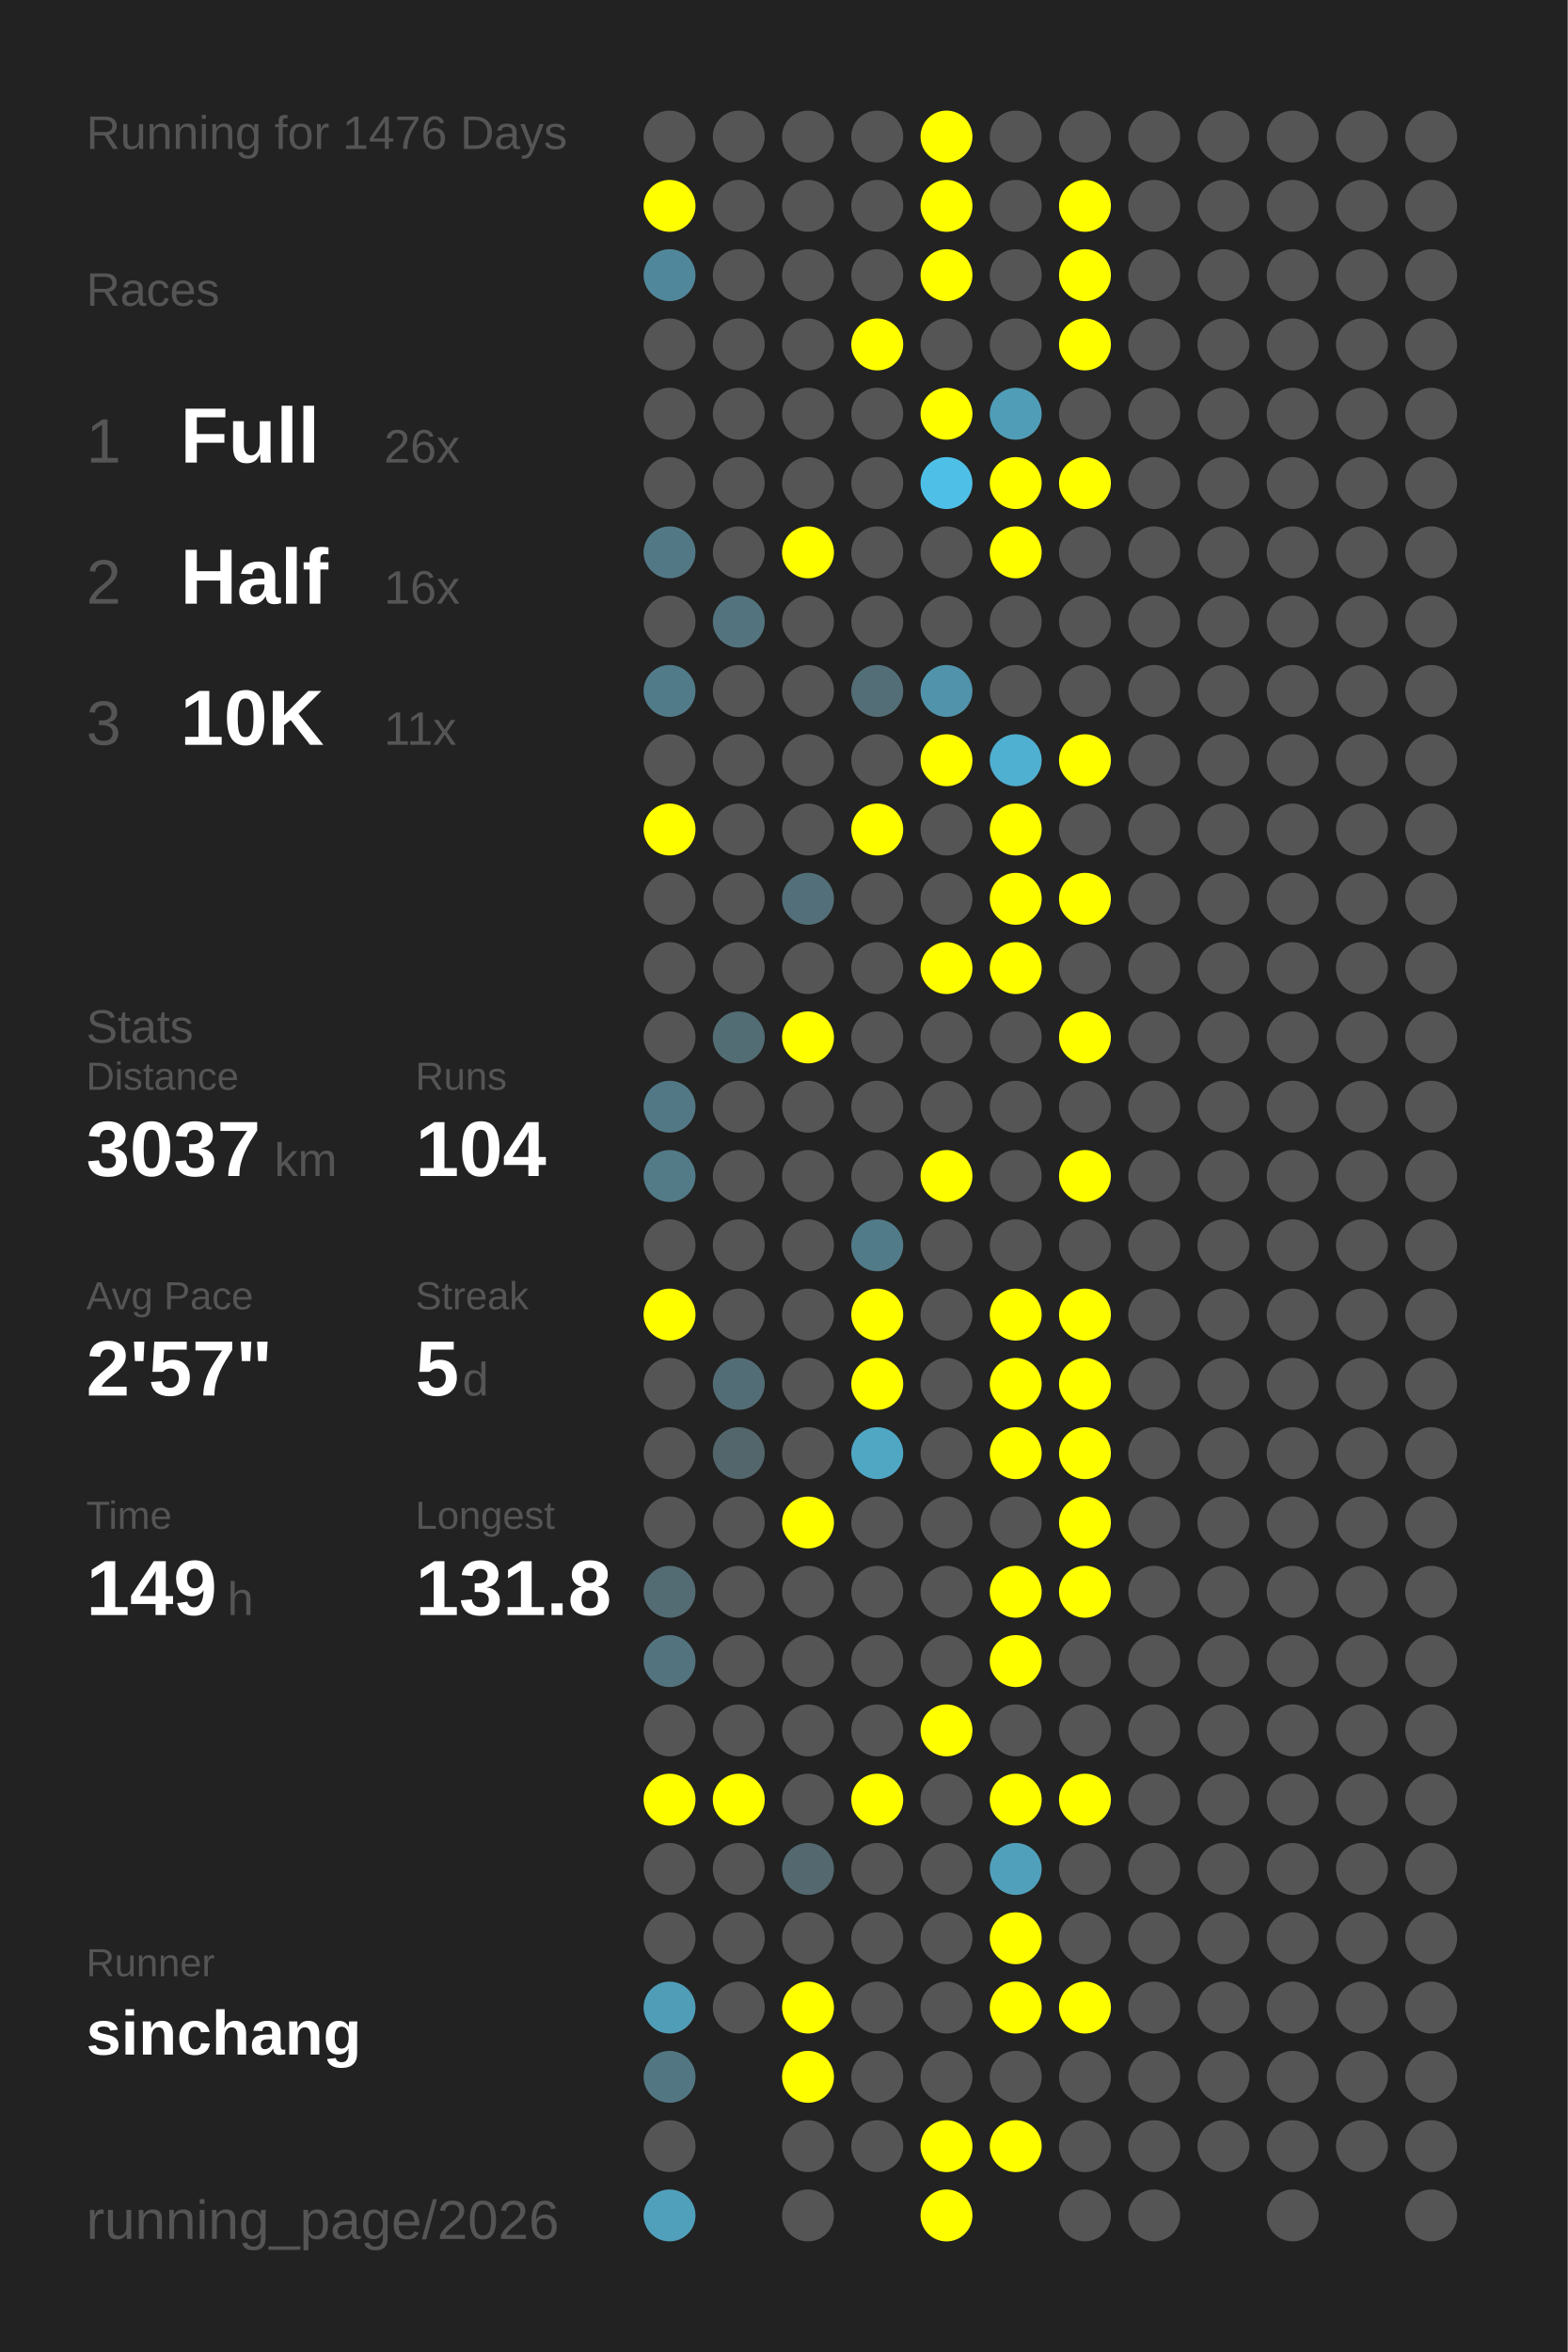
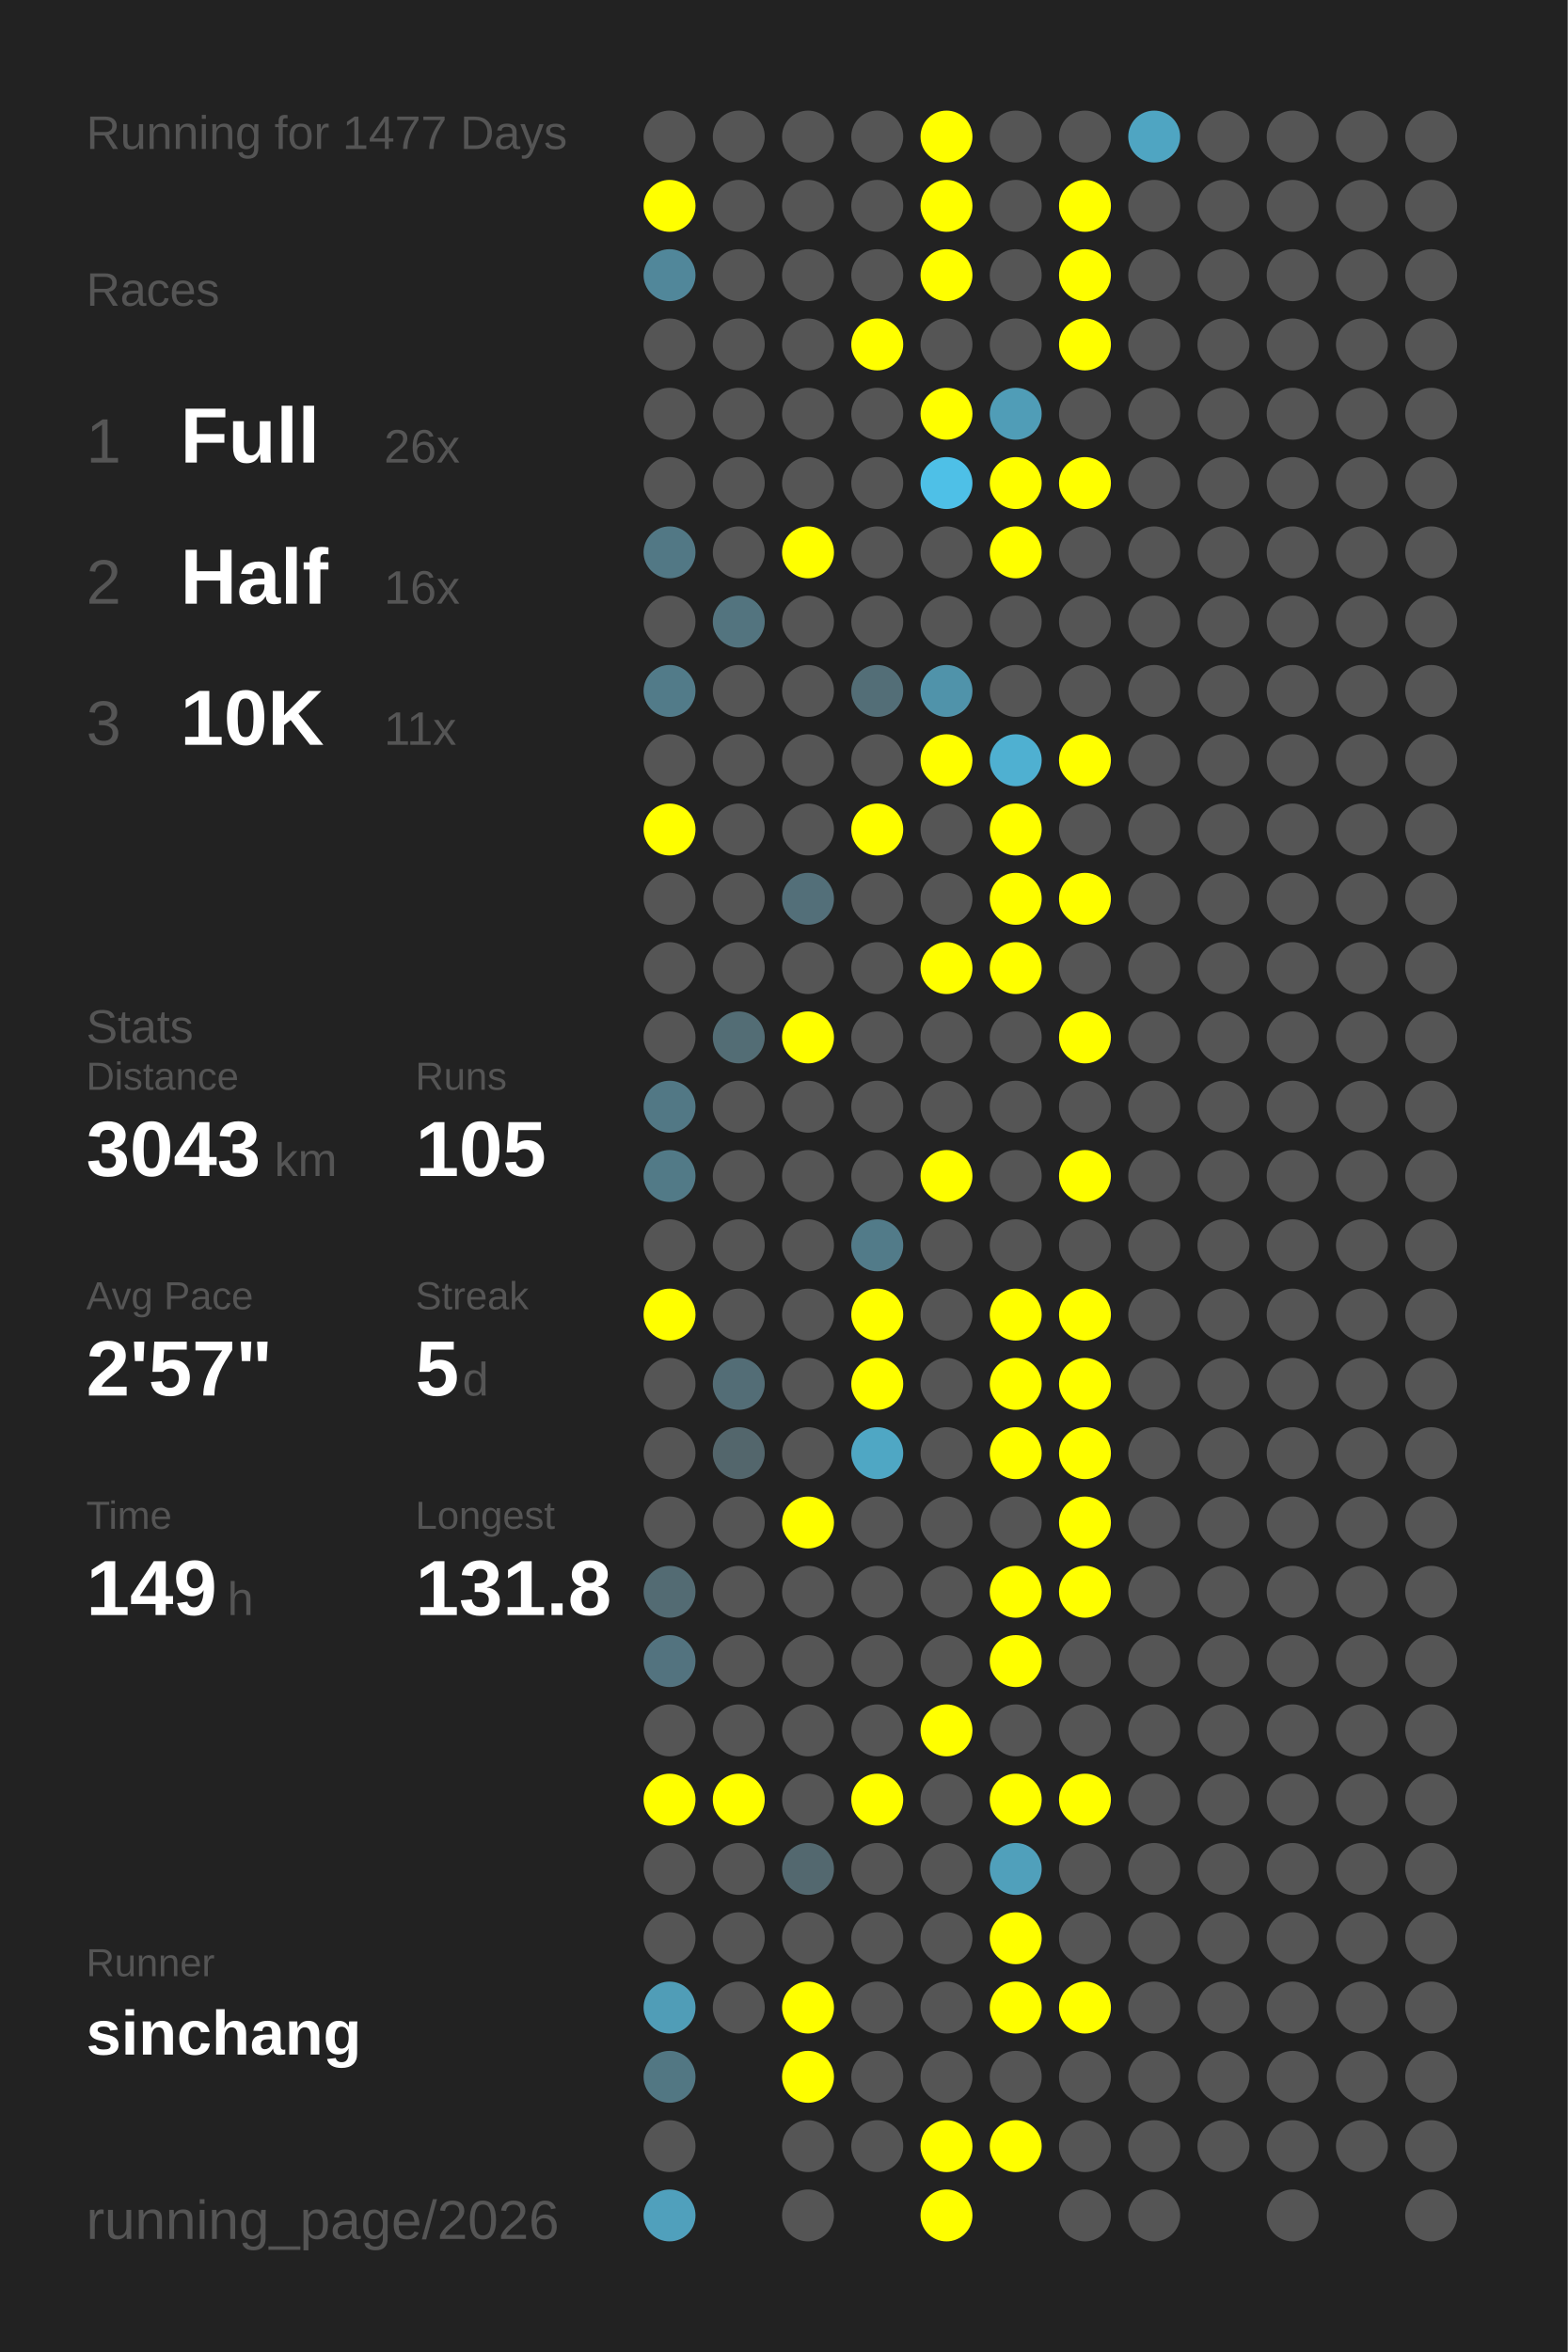
<svg xmlns="http://www.w3.org/2000/svg" baseProfile="full" height="300mm" version="1.1" viewBox="0,0,200,300" width="200mm">
  <defs />
  <rect fill="#222222" height="300" width="200" x="0" y="0" />
-   <text fill="#555555" style="font-size:6px; font-family:Arial;" x="11" y="19">Running for 1476 Days</text>
+   <text fill="#555555" style="font-size:6px; font-family:Arial;" x="11" y="19">Running for 1477 Days</text>
  <text fill="#555555" style="font-size:6px; font-family:Arial;" x="11" y="39">Races</text>
  <text fill="#555555" style="font-size:8px; font-family:Arial;" x="11" y="59">1</text>
  <text fill="#FFFFFF" style="font-size:10px; font-family:Arial; font-weight:bold;" x="23" y="59">Full</text>
  <text fill="#555555" style="font-size:6px; font-family:Arial;" x="49" y="59">26x</text>
  <text fill="#555555" style="font-size:8px; font-family:Arial;" x="11" y="77">2</text>
  <text fill="#FFFFFF" style="font-size:10px; font-family:Arial; font-weight:bold;" x="23" y="77">Half</text>
  <text fill="#555555" style="font-size:6px; font-family:Arial;" x="49" y="77">16x</text>
  <text fill="#555555" style="font-size:8px; font-family:Arial;" x="11" y="95">3</text>
  <text fill="#FFFFFF" style="font-size:10px; font-family:Arial; font-weight:bold;" x="23" y="95">10K</text>
  <text fill="#555555" style="font-size:6px; font-family:Arial;" x="49" y="95">11x</text>
  <text fill="#555555" style="font-size:6px; font-family:Arial;" x="11" y="133">Stats</text>
  <text fill="#555555" style="font-size:5px; font-family:Arial;" x="11" y="139">Distance</text>
-   <text fill="#FFFFFF" style="font-size:10px; font-family:Arial; font-weight:bold;" x="11" y="150">3037</text>
+   <text fill="#FFFFFF" style="font-size:10px; font-family:Arial; font-weight:bold;" x="11" y="150">3043</text>
  <text fill="#555555" style="font-size:6px; font-family:Arial;" x="35" y="150">km</text>
  <text fill="#555555" style="font-size:5px; font-family:Arial;" x="53" y="139">Runs</text>
-   <text fill="#FFFFFF" style="font-size:10px; font-family:Arial; font-weight:bold;" x="53" y="150">104</text>
+   <text fill="#FFFFFF" style="font-size:10px; font-family:Arial; font-weight:bold;" x="53" y="150">105</text>
  <text fill="#555555" style="font-size:5px; font-family:Arial;" x="11" y="167">Avg Pace</text>
  <text fill="#FFFFFF" style="font-size:10px; font-family:Arial; font-weight:bold;" x="11" y="178">2'57"</text>
  <text fill="#555555" style="font-size:5px; font-family:Arial;" x="53" y="167">Streak</text>
  <text fill="#FFFFFF" style="font-size:10px; font-family:Arial; font-weight:bold;" x="53" y="178">5</text>
  <text fill="#555555" style="font-size:6px; font-family:Arial;" x="59" y="178">d</text>
  <text fill="#555555" style="font-size:5px; font-family:Arial;" x="11" y="195">Time</text>
  <text fill="#FFFFFF" style="font-size:10px; font-family:Arial; font-weight:bold;" x="11" y="206">149</text>
  <text fill="#555555" style="font-size:6px; font-family:Arial;" x="29" y="206">h</text>
  <text fill="#555555" style="font-size:5px; font-family:Arial;" x="53" y="195">Longest</text>
  <text fill="#FFFFFF" style="font-size:10px; font-family:Arial; font-weight:bold;" x="53" y="206">131.8</text>
  <text fill="#555555" style="font-size:5px; font-family:Arial;" x="11" y="252.065">Runner</text>
  <text fill="#FFFFFF" style="font-size:8px; font-family:Arial; font-weight:bold;" x="11" y="262.065">sinchang</text>
  <text fill="#555555" style="font-size:7px; font-family:Arial;" x="11" y="285.581">running_page/2026</text>
  <circle cx="85.417" cy="17.419" fill="#555555" r="3.312" />
  <circle cx="85.417" cy="26.258" fill="#FFFF00" r="3.312" />
  <circle cx="85.417" cy="35.097" fill="#51879a" r="3.312" />
  <circle cx="85.417" cy="43.935" fill="#555555" r="3.312" />
  <circle cx="85.417" cy="52.774" fill="#555555" r="3.312" />
  <circle cx="85.417" cy="61.613" fill="#555555" r="3.312" />
  <circle cx="85.417" cy="70.452" fill="#527885" r="3.312" />
  <circle cx="85.417" cy="79.29" fill="#555555" r="3.312" />
  <circle cx="85.417" cy="88.129" fill="#527b89" r="3.312" />
  <circle cx="85.417" cy="96.968" fill="#555555" r="3.312" />
  <circle cx="85.417" cy="105.806" fill="#FFFF00" r="3.312" />
  <circle cx="85.417" cy="114.645" fill="#555555" r="3.312" />
  <circle cx="85.417" cy="123.484" fill="#555555" r="3.312" />
  <circle cx="85.417" cy="132.323" fill="#555555" r="3.312" />
  <circle cx="85.417" cy="141.161" fill="#527885" r="3.312" />
  <circle cx="85.417" cy="150" fill="#527a87" r="3.312" />
  <circle cx="85.417" cy="158.839" fill="#555555" r="3.312" />
  <circle cx="85.417" cy="167.677" fill="#FFFF00" r="3.312" />
  <circle cx="85.417" cy="176.516" fill="#555555" r="3.312" />
  <circle cx="85.417" cy="185.355" fill="#555555" r="3.312" />
  <circle cx="85.417" cy="194.194" fill="#555555" r="3.312" />
  <circle cx="85.417" cy="203.032" fill="#536b73" r="3.312" />
  <circle cx="85.417" cy="211.871" fill="#53737f" r="3.312" />
  <circle cx="85.417" cy="220.71" fill="#555555" r="3.312" />
  <circle cx="85.417" cy="229.548" fill="#FFFF00" r="3.312" />
  <circle cx="85.417" cy="238.387" fill="#555555" r="3.312" />
  <circle cx="85.417" cy="247.226" fill="#555555" r="3.312" />
  <circle cx="85.417" cy="256.065" fill="#509db7" r="3.312" />
  <circle cx="85.417" cy="264.903" fill="#527783" r="3.312" />
  <circle cx="85.417" cy="273.742" fill="#555555" r="3.312" />
  <circle cx="85.417" cy="282.581" fill="#50a0bc" r="3.312" />
  <circle cx="94.25" cy="17.419" fill="#555555" r="3.312" />
  <circle cx="94.25" cy="26.258" fill="#555555" r="3.312" />
  <circle cx="94.25" cy="35.097" fill="#555555" r="3.312" />
  <circle cx="94.25" cy="43.935" fill="#555555" r="3.312" />
  <circle cx="94.25" cy="52.774" fill="#555555" r="3.312" />
  <circle cx="94.25" cy="61.613" fill="#555555" r="3.312" />
  <circle cx="94.25" cy="70.452" fill="#555555" r="3.312" />
  <circle cx="94.25" cy="79.29" fill="#53747f" r="3.312" />
  <circle cx="94.25" cy="88.129" fill="#555555" r="3.312" />
  <circle cx="94.25" cy="96.968" fill="#555555" r="3.312" />
  <circle cx="94.25" cy="105.806" fill="#555555" r="3.312" />
  <circle cx="94.25" cy="114.645" fill="#555555" r="3.312" />
  <circle cx="94.25" cy="123.484" fill="#555555" r="3.312" />
  <circle cx="94.25" cy="132.323" fill="#536d75" r="3.312" />
  <circle cx="94.25" cy="141.161" fill="#555555" r="3.312" />
  <circle cx="94.25" cy="150" fill="#555555" r="3.312" />
  <circle cx="94.25" cy="158.839" fill="#555555" r="3.312" />
  <circle cx="94.25" cy="167.677" fill="#555555" r="3.312" />
  <circle cx="94.25" cy="176.516" fill="#536d76" r="3.312" />
  <circle cx="94.25" cy="185.355" fill="#53666c" r="3.312" />
  <circle cx="94.25" cy="194.194" fill="#555555" r="3.312" />
  <circle cx="94.25" cy="203.032" fill="#555555" r="3.312" />
  <circle cx="94.25" cy="211.871" fill="#555555" r="3.312" />
  <circle cx="94.25" cy="220.71" fill="#555555" r="3.312" />
  <circle cx="94.25" cy="229.548" fill="#FFFF00" r="3.312" />
  <circle cx="94.25" cy="238.387" fill="#555555" r="3.312" />
  <circle cx="94.25" cy="247.226" fill="#555555" r="3.312" />
  <circle cx="94.25" cy="256.065" fill="#555555" r="3.312" />
  <circle cx="103.083" cy="17.419" fill="#555555" r="3.312" />
  <circle cx="103.083" cy="26.258" fill="#555555" r="3.312" />
  <circle cx="103.083" cy="35.097" fill="#555555" r="3.312" />
  <circle cx="103.083" cy="43.935" fill="#555555" r="3.312" />
  <circle cx="103.083" cy="52.774" fill="#555555" r="3.312" />
  <circle cx="103.083" cy="61.613" fill="#555555" r="3.312" />
  <circle cx="103.083" cy="70.452" fill="#FFFF00" r="3.312" />
  <circle cx="103.083" cy="79.29" fill="#555555" r="3.312" />
  <circle cx="103.083" cy="88.129" fill="#555555" r="3.312" />
  <circle cx="103.083" cy="96.968" fill="#555555" r="3.312" />
  <circle cx="103.083" cy="105.806" fill="#555555" r="3.312" />
  <circle cx="103.083" cy="114.645" fill="#536f79" r="3.312" />
  <circle cx="103.083" cy="123.484" fill="#555555" r="3.312" />
  <circle cx="103.083" cy="132.323" fill="#FFFF00" r="3.312" />
  <circle cx="103.083" cy="141.161" fill="#555555" r="3.312" />
  <circle cx="103.083" cy="150" fill="#555555" r="3.312" />
  <circle cx="103.083" cy="158.839" fill="#555555" r="3.312" />
  <circle cx="103.083" cy="167.677" fill="#555555" r="3.312" />
  <circle cx="103.083" cy="176.516" fill="#555555" r="3.312" />
  <circle cx="103.083" cy="185.355" fill="#555555" r="3.312" />
  <circle cx="103.083" cy="194.194" fill="#FFFF00" r="3.312" />
  <circle cx="103.083" cy="203.032" fill="#555555" r="3.312" />
  <circle cx="103.083" cy="211.871" fill="#555555" r="3.312" />
  <circle cx="103.083" cy="220.71" fill="#555555" r="3.312" />
  <circle cx="103.083" cy="229.548" fill="#555555" r="3.312" />
  <circle cx="103.083" cy="238.387" fill="#53686f" r="3.312" />
  <circle cx="103.083" cy="247.226" fill="#555555" r="3.312" />
  <circle cx="103.083" cy="256.065" fill="#FFFF00" r="3.312" />
  <circle cx="103.083" cy="264.903" fill="#FFFF00" r="3.312" />
  <circle cx="103.083" cy="273.742" fill="#555555" r="3.312" />
  <circle cx="103.083" cy="282.581" fill="#555555" r="3.312" />
  <circle cx="111.917" cy="17.419" fill="#555555" r="3.312" />
  <circle cx="111.917" cy="26.258" fill="#555555" r="3.312" />
  <circle cx="111.917" cy="35.097" fill="#555555" r="3.312" />
  <circle cx="111.917" cy="43.935" fill="#FFFF00" r="3.312" />
  <circle cx="111.917" cy="52.774" fill="#555555" r="3.312" />
  <circle cx="111.917" cy="61.613" fill="#555555" r="3.312" />
  <circle cx="111.917" cy="70.452" fill="#555555" r="3.312" />
  <circle cx="111.917" cy="79.29" fill="#555555" r="3.312" />
  <circle cx="111.917" cy="88.129" fill="#536e77" r="3.312" />
  <circle cx="111.917" cy="96.968" fill="#555555" r="3.312" />
  <circle cx="111.917" cy="105.806" fill="#FFFF00" r="3.312" />
  <circle cx="111.917" cy="114.645" fill="#555555" r="3.312" />
  <circle cx="111.917" cy="123.484" fill="#555555" r="3.312" />
  <circle cx="111.917" cy="132.323" fill="#555555" r="3.312" />
  <circle cx="111.917" cy="141.161" fill="#555555" r="3.312" />
  <circle cx="111.917" cy="150" fill="#555555" r="3.312" />
  <circle cx="111.917" cy="158.839" fill="#527b89" r="3.312" />
  <circle cx="111.917" cy="167.677" fill="#FFFF00" r="3.312" />
  <circle cx="111.917" cy="176.516" fill="#FFFF00" r="3.312" />
  <circle cx="111.917" cy="185.355" fill="#4fa7c4" r="3.312" />
  <circle cx="111.917" cy="194.194" fill="#555555" r="3.312" />
  <circle cx="111.917" cy="203.032" fill="#555555" r="3.312" />
  <circle cx="111.917" cy="211.871" fill="#555555" r="3.312" />
  <circle cx="111.917" cy="220.71" fill="#555555" r="3.312" />
  <circle cx="111.917" cy="229.548" fill="#FFFF00" r="3.312" />
  <circle cx="111.917" cy="238.387" fill="#555555" r="3.312" />
  <circle cx="111.917" cy="247.226" fill="#555555" r="3.312" />
  <circle cx="111.917" cy="256.065" fill="#555555" r="3.312" />
  <circle cx="111.917" cy="264.903" fill="#555555" r="3.312" />
  <circle cx="111.917" cy="273.742" fill="#555555" r="3.312" />
  <circle cx="120.75" cy="17.419" fill="#FFFF00" r="3.312" />
  <circle cx="120.75" cy="26.258" fill="#FFFF00" r="3.312" />
  <circle cx="120.75" cy="35.097" fill="#FFFF00" r="3.312" />
  <circle cx="120.75" cy="43.935" fill="#555555" r="3.312" />
  <circle cx="120.75" cy="52.774" fill="#FFFF00" r="3.312" />
  <circle cx="120.75" cy="61.613" fill="#4ec0e7" r="3.312" />
  <circle cx="120.75" cy="70.452" fill="#555555" r="3.312" />
  <circle cx="120.75" cy="79.29" fill="#555555" r="3.312" />
  <circle cx="120.75" cy="88.129" fill="#5093aa" r="3.312" />
  <circle cx="120.75" cy="96.968" fill="#FFFF00" r="3.312" />
  <circle cx="120.75" cy="105.806" fill="#555555" r="3.312" />
  <circle cx="120.75" cy="114.645" fill="#555555" r="3.312" />
  <circle cx="120.75" cy="123.484" fill="#FFFF00" r="3.312" />
  <circle cx="120.75" cy="132.323" fill="#555555" r="3.312" />
  <circle cx="120.75" cy="141.161" fill="#555555" r="3.312" />
  <circle cx="120.75" cy="150" fill="#FFFF00" r="3.312" />
  <circle cx="120.75" cy="158.839" fill="#555555" r="3.312" />
  <circle cx="120.75" cy="167.677" fill="#555555" r="3.312" />
  <circle cx="120.75" cy="176.516" fill="#555555" r="3.312" />
  <circle cx="120.75" cy="185.355" fill="#555555" r="3.312" />
  <circle cx="120.75" cy="194.194" fill="#555555" r="3.312" />
  <circle cx="120.75" cy="203.032" fill="#555555" r="3.312" />
  <circle cx="120.75" cy="211.871" fill="#555555" r="3.312" />
  <circle cx="120.75" cy="220.71" fill="#FFFF00" r="3.312" />
  <circle cx="120.75" cy="229.548" fill="#555555" r="3.312" />
  <circle cx="120.75" cy="238.387" fill="#555555" r="3.312" />
  <circle cx="120.75" cy="247.226" fill="#555555" r="3.312" />
  <circle cx="120.75" cy="256.065" fill="#555555" r="3.312" />
  <circle cx="120.75" cy="264.903" fill="#555555" r="3.312" />
  <circle cx="120.75" cy="273.742" fill="#FFFF00" r="3.312" />
  <circle cx="120.75" cy="282.581" fill="#FFFF00" r="3.312" />
  <circle cx="129.583" cy="17.419" fill="#555555" r="3.312" />
  <circle cx="129.583" cy="26.258" fill="#555555" r="3.312" />
  <circle cx="129.583" cy="35.097" fill="#555555" r="3.312" />
  <circle cx="129.583" cy="43.935" fill="#555555" r="3.312" />
  <circle cx="129.583" cy="52.774" fill="#509db7" r="3.312" />
  <circle cx="129.583" cy="61.613" fill="#FFFF00" r="3.312" />
  <circle cx="129.583" cy="70.452" fill="#FFFF00" r="3.312" />
  <circle cx="129.583" cy="79.29" fill="#555555" r="3.312" />
  <circle cx="129.583" cy="88.129" fill="#555555" r="3.312" />
  <circle cx="129.583" cy="96.968" fill="#4fb0d1" r="3.312" />
  <circle cx="129.583" cy="105.806" fill="#FFFF00" r="3.312" />
  <circle cx="129.583" cy="114.645" fill="#FFFF00" r="3.312" />
  <circle cx="129.583" cy="123.484" fill="#FFFF00" r="3.312" />
  <circle cx="129.583" cy="132.323" fill="#555555" r="3.312" />
  <circle cx="129.583" cy="141.161" fill="#555555" r="3.312" />
  <circle cx="129.583" cy="150" fill="#555555" r="3.312" />
  <circle cx="129.583" cy="158.839" fill="#555555" r="3.312" />
  <circle cx="129.583" cy="167.677" fill="#FFFF00" r="3.312" />
  <circle cx="129.583" cy="176.516" fill="#FFFF00" r="3.312" />
  <circle cx="129.583" cy="185.355" fill="#FFFF00" r="3.312" />
  <circle cx="129.583" cy="194.194" fill="#555555" r="3.312" />
  <circle cx="129.583" cy="203.032" fill="#FFFF00" r="3.312" />
  <circle cx="129.583" cy="211.871" fill="#FFFF00" r="3.312" />
  <circle cx="129.583" cy="220.71" fill="#555555" r="3.312" />
  <circle cx="129.583" cy="229.548" fill="#FFFF00" r="3.312" />
  <circle cx="129.583" cy="238.387" fill="#50a0bb" r="3.312" />
  <circle cx="129.583" cy="247.226" fill="#FFFF00" r="3.312" />
  <circle cx="129.583" cy="256.065" fill="#FFFF00" r="3.312" />
  <circle cx="129.583" cy="264.903" fill="#555555" r="3.312" />
  <circle cx="129.583" cy="273.742" fill="#FFFF00" r="3.312" />
  <circle cx="138.417" cy="17.419" fill="#555555" r="3.312" />
  <circle cx="138.417" cy="26.258" fill="#FFFF00" r="3.312" />
  <circle cx="138.417" cy="35.097" fill="#FFFF00" r="3.312" />
  <circle cx="138.417" cy="43.935" fill="#FFFF00" r="3.312" />
  <circle cx="138.417" cy="52.774" fill="#555555" r="3.312" />
  <circle cx="138.417" cy="61.613" fill="#FFFF00" r="3.312" />
  <circle cx="138.417" cy="70.452" fill="#555555" r="3.312" />
  <circle cx="138.417" cy="79.29" fill="#555555" r="3.312" />
  <circle cx="138.417" cy="88.129" fill="#555555" r="3.312" />
  <circle cx="138.417" cy="96.968" fill="#FFFF00" r="3.312" />
  <circle cx="138.417" cy="105.806" fill="#555555" r="3.312" />
  <circle cx="138.417" cy="114.645" fill="#FFFF00" r="3.312" />
  <circle cx="138.417" cy="123.484" fill="#555555" r="3.312" />
  <circle cx="138.417" cy="132.323" fill="#FFFF00" r="3.312" />
  <circle cx="138.417" cy="141.161" fill="#555555" r="3.312" />
  <circle cx="138.417" cy="150" fill="#FFFF00" r="3.312" />
  <circle cx="138.417" cy="158.839" fill="#555555" r="3.312" />
  <circle cx="138.417" cy="167.677" fill="#FFFF00" r="3.312" />
  <circle cx="138.417" cy="176.516" fill="#FFFF00" r="3.312" />
  <circle cx="138.417" cy="185.355" fill="#FFFF00" r="3.312" />
  <circle cx="138.417" cy="194.194" fill="#FFFF00" r="3.312" />
  <circle cx="138.417" cy="203.032" fill="#FFFF00" r="3.312" />
  <circle cx="138.417" cy="211.871" fill="#555555" r="3.312" />
  <circle cx="138.417" cy="220.71" fill="#555555" r="3.312" />
  <circle cx="138.417" cy="229.548" fill="#FFFF00" r="3.312" />
  <circle cx="138.417" cy="238.387" fill="#555555" r="3.312" />
  <circle cx="138.417" cy="247.226" fill="#555555" r="3.312" />
  <circle cx="138.417" cy="256.065" fill="#FFFF00" r="3.312" />
  <circle cx="138.417" cy="264.903" fill="#555555" r="3.312" />
  <circle cx="138.417" cy="273.742" fill="#555555" r="3.312" />
  <circle cx="138.417" cy="282.581" fill="#555555" r="3.312" />
-   <circle cx="147.25" cy="17.419" fill="#555555" r="3.312" />
+   <circle cx="147.25" cy="17.419" fill="#4fa5c2" r="3.312" />
  <circle cx="147.25" cy="26.258" fill="#555555" r="3.312" />
  <circle cx="147.25" cy="35.097" fill="#555555" r="3.312" />
  <circle cx="147.25" cy="43.935" fill="#555555" r="3.312" />
  <circle cx="147.25" cy="52.774" fill="#555555" r="3.312" />
  <circle cx="147.25" cy="61.613" fill="#555555" r="3.312" />
  <circle cx="147.25" cy="70.452" fill="#555555" r="3.312" />
  <circle cx="147.25" cy="79.29" fill="#555555" r="3.312" />
  <circle cx="147.25" cy="88.129" fill="#555555" r="3.312" />
  <circle cx="147.25" cy="96.968" fill="#555555" r="3.312" />
  <circle cx="147.25" cy="105.806" fill="#555555" r="3.312" />
  <circle cx="147.25" cy="114.645" fill="#555555" r="3.312" />
  <circle cx="147.25" cy="123.484" fill="#555555" r="3.312" />
  <circle cx="147.25" cy="132.323" fill="#555555" r="3.312" />
  <circle cx="147.25" cy="141.161" fill="#555555" r="3.312" />
  <circle cx="147.25" cy="150" fill="#555555" r="3.312" />
  <circle cx="147.25" cy="158.839" fill="#555555" r="3.312" />
  <circle cx="147.25" cy="167.677" fill="#555555" r="3.312" />
  <circle cx="147.25" cy="176.516" fill="#555555" r="3.312" />
  <circle cx="147.25" cy="185.355" fill="#555555" r="3.312" />
  <circle cx="147.25" cy="194.194" fill="#555555" r="3.312" />
  <circle cx="147.25" cy="203.032" fill="#555555" r="3.312" />
  <circle cx="147.25" cy="211.871" fill="#555555" r="3.312" />
  <circle cx="147.25" cy="220.71" fill="#555555" r="3.312" />
  <circle cx="147.25" cy="229.548" fill="#555555" r="3.312" />
  <circle cx="147.25" cy="238.387" fill="#555555" r="3.312" />
  <circle cx="147.25" cy="247.226" fill="#555555" r="3.312" />
  <circle cx="147.25" cy="256.065" fill="#555555" r="3.312" />
  <circle cx="147.25" cy="264.903" fill="#555555" r="3.312" />
  <circle cx="147.25" cy="273.742" fill="#555555" r="3.312" />
  <circle cx="147.25" cy="282.581" fill="#555555" r="3.312" />
  <circle cx="156.083" cy="17.419" fill="#555555" r="3.312" />
  <circle cx="156.083" cy="26.258" fill="#555555" r="3.312" />
  <circle cx="156.083" cy="35.097" fill="#555555" r="3.312" />
  <circle cx="156.083" cy="43.935" fill="#555555" r="3.312" />
  <circle cx="156.083" cy="52.774" fill="#555555" r="3.312" />
  <circle cx="156.083" cy="61.613" fill="#555555" r="3.312" />
  <circle cx="156.083" cy="70.452" fill="#555555" r="3.312" />
  <circle cx="156.083" cy="79.29" fill="#555555" r="3.312" />
  <circle cx="156.083" cy="88.129" fill="#555555" r="3.312" />
  <circle cx="156.083" cy="96.968" fill="#555555" r="3.312" />
  <circle cx="156.083" cy="105.806" fill="#555555" r="3.312" />
  <circle cx="156.083" cy="114.645" fill="#555555" r="3.312" />
  <circle cx="156.083" cy="123.484" fill="#555555" r="3.312" />
  <circle cx="156.083" cy="132.323" fill="#555555" r="3.312" />
  <circle cx="156.083" cy="141.161" fill="#555555" r="3.312" />
  <circle cx="156.083" cy="150" fill="#555555" r="3.312" />
  <circle cx="156.083" cy="158.839" fill="#555555" r="3.312" />
  <circle cx="156.083" cy="167.677" fill="#555555" r="3.312" />
  <circle cx="156.083" cy="176.516" fill="#555555" r="3.312" />
  <circle cx="156.083" cy="185.355" fill="#555555" r="3.312" />
  <circle cx="156.083" cy="194.194" fill="#555555" r="3.312" />
  <circle cx="156.083" cy="203.032" fill="#555555" r="3.312" />
  <circle cx="156.083" cy="211.871" fill="#555555" r="3.312" />
  <circle cx="156.083" cy="220.71" fill="#555555" r="3.312" />
  <circle cx="156.083" cy="229.548" fill="#555555" r="3.312" />
  <circle cx="156.083" cy="238.387" fill="#555555" r="3.312" />
  <circle cx="156.083" cy="247.226" fill="#555555" r="3.312" />
  <circle cx="156.083" cy="256.065" fill="#555555" r="3.312" />
  <circle cx="156.083" cy="264.903" fill="#555555" r="3.312" />
  <circle cx="156.083" cy="273.742" fill="#555555" r="3.312" />
  <circle cx="164.917" cy="17.419" fill="#555555" r="3.312" />
  <circle cx="164.917" cy="26.258" fill="#555555" r="3.312" />
  <circle cx="164.917" cy="35.097" fill="#555555" r="3.312" />
  <circle cx="164.917" cy="43.935" fill="#555555" r="3.312" />
  <circle cx="164.917" cy="52.774" fill="#555555" r="3.312" />
  <circle cx="164.917" cy="61.613" fill="#555555" r="3.312" />
  <circle cx="164.917" cy="70.452" fill="#555555" r="3.312" />
  <circle cx="164.917" cy="79.29" fill="#555555" r="3.312" />
  <circle cx="164.917" cy="88.129" fill="#555555" r="3.312" />
  <circle cx="164.917" cy="96.968" fill="#555555" r="3.312" />
  <circle cx="164.917" cy="105.806" fill="#555555" r="3.312" />
  <circle cx="164.917" cy="114.645" fill="#555555" r="3.312" />
  <circle cx="164.917" cy="123.484" fill="#555555" r="3.312" />
  <circle cx="164.917" cy="132.323" fill="#555555" r="3.312" />
  <circle cx="164.917" cy="141.161" fill="#555555" r="3.312" />
  <circle cx="164.917" cy="150" fill="#555555" r="3.312" />
  <circle cx="164.917" cy="158.839" fill="#555555" r="3.312" />
  <circle cx="164.917" cy="167.677" fill="#555555" r="3.312" />
  <circle cx="164.917" cy="176.516" fill="#555555" r="3.312" />
  <circle cx="164.917" cy="185.355" fill="#555555" r="3.312" />
  <circle cx="164.917" cy="194.194" fill="#555555" r="3.312" />
  <circle cx="164.917" cy="203.032" fill="#555555" r="3.312" />
  <circle cx="164.917" cy="211.871" fill="#555555" r="3.312" />
  <circle cx="164.917" cy="220.71" fill="#555555" r="3.312" />
  <circle cx="164.917" cy="229.548" fill="#555555" r="3.312" />
  <circle cx="164.917" cy="238.387" fill="#555555" r="3.312" />
  <circle cx="164.917" cy="247.226" fill="#555555" r="3.312" />
  <circle cx="164.917" cy="256.065" fill="#555555" r="3.312" />
  <circle cx="164.917" cy="264.903" fill="#555555" r="3.312" />
  <circle cx="164.917" cy="273.742" fill="#555555" r="3.312" />
  <circle cx="164.917" cy="282.581" fill="#555555" r="3.312" />
  <circle cx="173.75" cy="17.419" fill="#555555" r="3.312" />
  <circle cx="173.75" cy="26.258" fill="#555555" r="3.312" />
  <circle cx="173.75" cy="35.097" fill="#555555" r="3.312" />
  <circle cx="173.75" cy="43.935" fill="#555555" r="3.312" />
  <circle cx="173.75" cy="52.774" fill="#555555" r="3.312" />
  <circle cx="173.75" cy="61.613" fill="#555555" r="3.312" />
  <circle cx="173.75" cy="70.452" fill="#555555" r="3.312" />
  <circle cx="173.75" cy="79.29" fill="#555555" r="3.312" />
  <circle cx="173.75" cy="88.129" fill="#555555" r="3.312" />
  <circle cx="173.75" cy="96.968" fill="#555555" r="3.312" />
  <circle cx="173.75" cy="105.806" fill="#555555" r="3.312" />
  <circle cx="173.75" cy="114.645" fill="#555555" r="3.312" />
  <circle cx="173.75" cy="123.484" fill="#555555" r="3.312" />
  <circle cx="173.75" cy="132.323" fill="#555555" r="3.312" />
  <circle cx="173.75" cy="141.161" fill="#555555" r="3.312" />
  <circle cx="173.75" cy="150" fill="#555555" r="3.312" />
  <circle cx="173.75" cy="158.839" fill="#555555" r="3.312" />
  <circle cx="173.75" cy="167.677" fill="#555555" r="3.312" />
  <circle cx="173.75" cy="176.516" fill="#555555" r="3.312" />
  <circle cx="173.75" cy="185.355" fill="#555555" r="3.312" />
  <circle cx="173.75" cy="194.194" fill="#555555" r="3.312" />
  <circle cx="173.75" cy="203.032" fill="#555555" r="3.312" />
  <circle cx="173.75" cy="211.871" fill="#555555" r="3.312" />
  <circle cx="173.75" cy="220.71" fill="#555555" r="3.312" />
  <circle cx="173.75" cy="229.548" fill="#555555" r="3.312" />
  <circle cx="173.75" cy="238.387" fill="#555555" r="3.312" />
  <circle cx="173.75" cy="247.226" fill="#555555" r="3.312" />
  <circle cx="173.75" cy="256.065" fill="#555555" r="3.312" />
  <circle cx="173.75" cy="264.903" fill="#555555" r="3.312" />
  <circle cx="173.75" cy="273.742" fill="#555555" r="3.312" />
  <circle cx="182.583" cy="17.419" fill="#555555" r="3.312" />
  <circle cx="182.583" cy="26.258" fill="#555555" r="3.312" />
  <circle cx="182.583" cy="35.097" fill="#555555" r="3.312" />
  <circle cx="182.583" cy="43.935" fill="#555555" r="3.312" />
  <circle cx="182.583" cy="52.774" fill="#555555" r="3.312" />
  <circle cx="182.583" cy="61.613" fill="#555555" r="3.312" />
  <circle cx="182.583" cy="70.452" fill="#555555" r="3.312" />
  <circle cx="182.583" cy="79.29" fill="#555555" r="3.312" />
  <circle cx="182.583" cy="88.129" fill="#555555" r="3.312" />
  <circle cx="182.583" cy="96.968" fill="#555555" r="3.312" />
  <circle cx="182.583" cy="105.806" fill="#555555" r="3.312" />
  <circle cx="182.583" cy="114.645" fill="#555555" r="3.312" />
  <circle cx="182.583" cy="123.484" fill="#555555" r="3.312" />
  <circle cx="182.583" cy="132.323" fill="#555555" r="3.312" />
  <circle cx="182.583" cy="141.161" fill="#555555" r="3.312" />
  <circle cx="182.583" cy="150" fill="#555555" r="3.312" />
  <circle cx="182.583" cy="158.839" fill="#555555" r="3.312" />
  <circle cx="182.583" cy="167.677" fill="#555555" r="3.312" />
  <circle cx="182.583" cy="176.516" fill="#555555" r="3.312" />
  <circle cx="182.583" cy="185.355" fill="#555555" r="3.312" />
  <circle cx="182.583" cy="194.194" fill="#555555" r="3.312" />
  <circle cx="182.583" cy="203.032" fill="#555555" r="3.312" />
  <circle cx="182.583" cy="211.871" fill="#555555" r="3.312" />
  <circle cx="182.583" cy="220.71" fill="#555555" r="3.312" />
  <circle cx="182.583" cy="229.548" fill="#555555" r="3.312" />
  <circle cx="182.583" cy="238.387" fill="#555555" r="3.312" />
  <circle cx="182.583" cy="247.226" fill="#555555" r="3.312" />
  <circle cx="182.583" cy="256.065" fill="#555555" r="3.312" />
  <circle cx="182.583" cy="264.903" fill="#555555" r="3.312" />
  <circle cx="182.583" cy="273.742" fill="#555555" r="3.312" />
  <circle cx="182.583" cy="282.581" fill="#555555" r="3.312" />
</svg>
